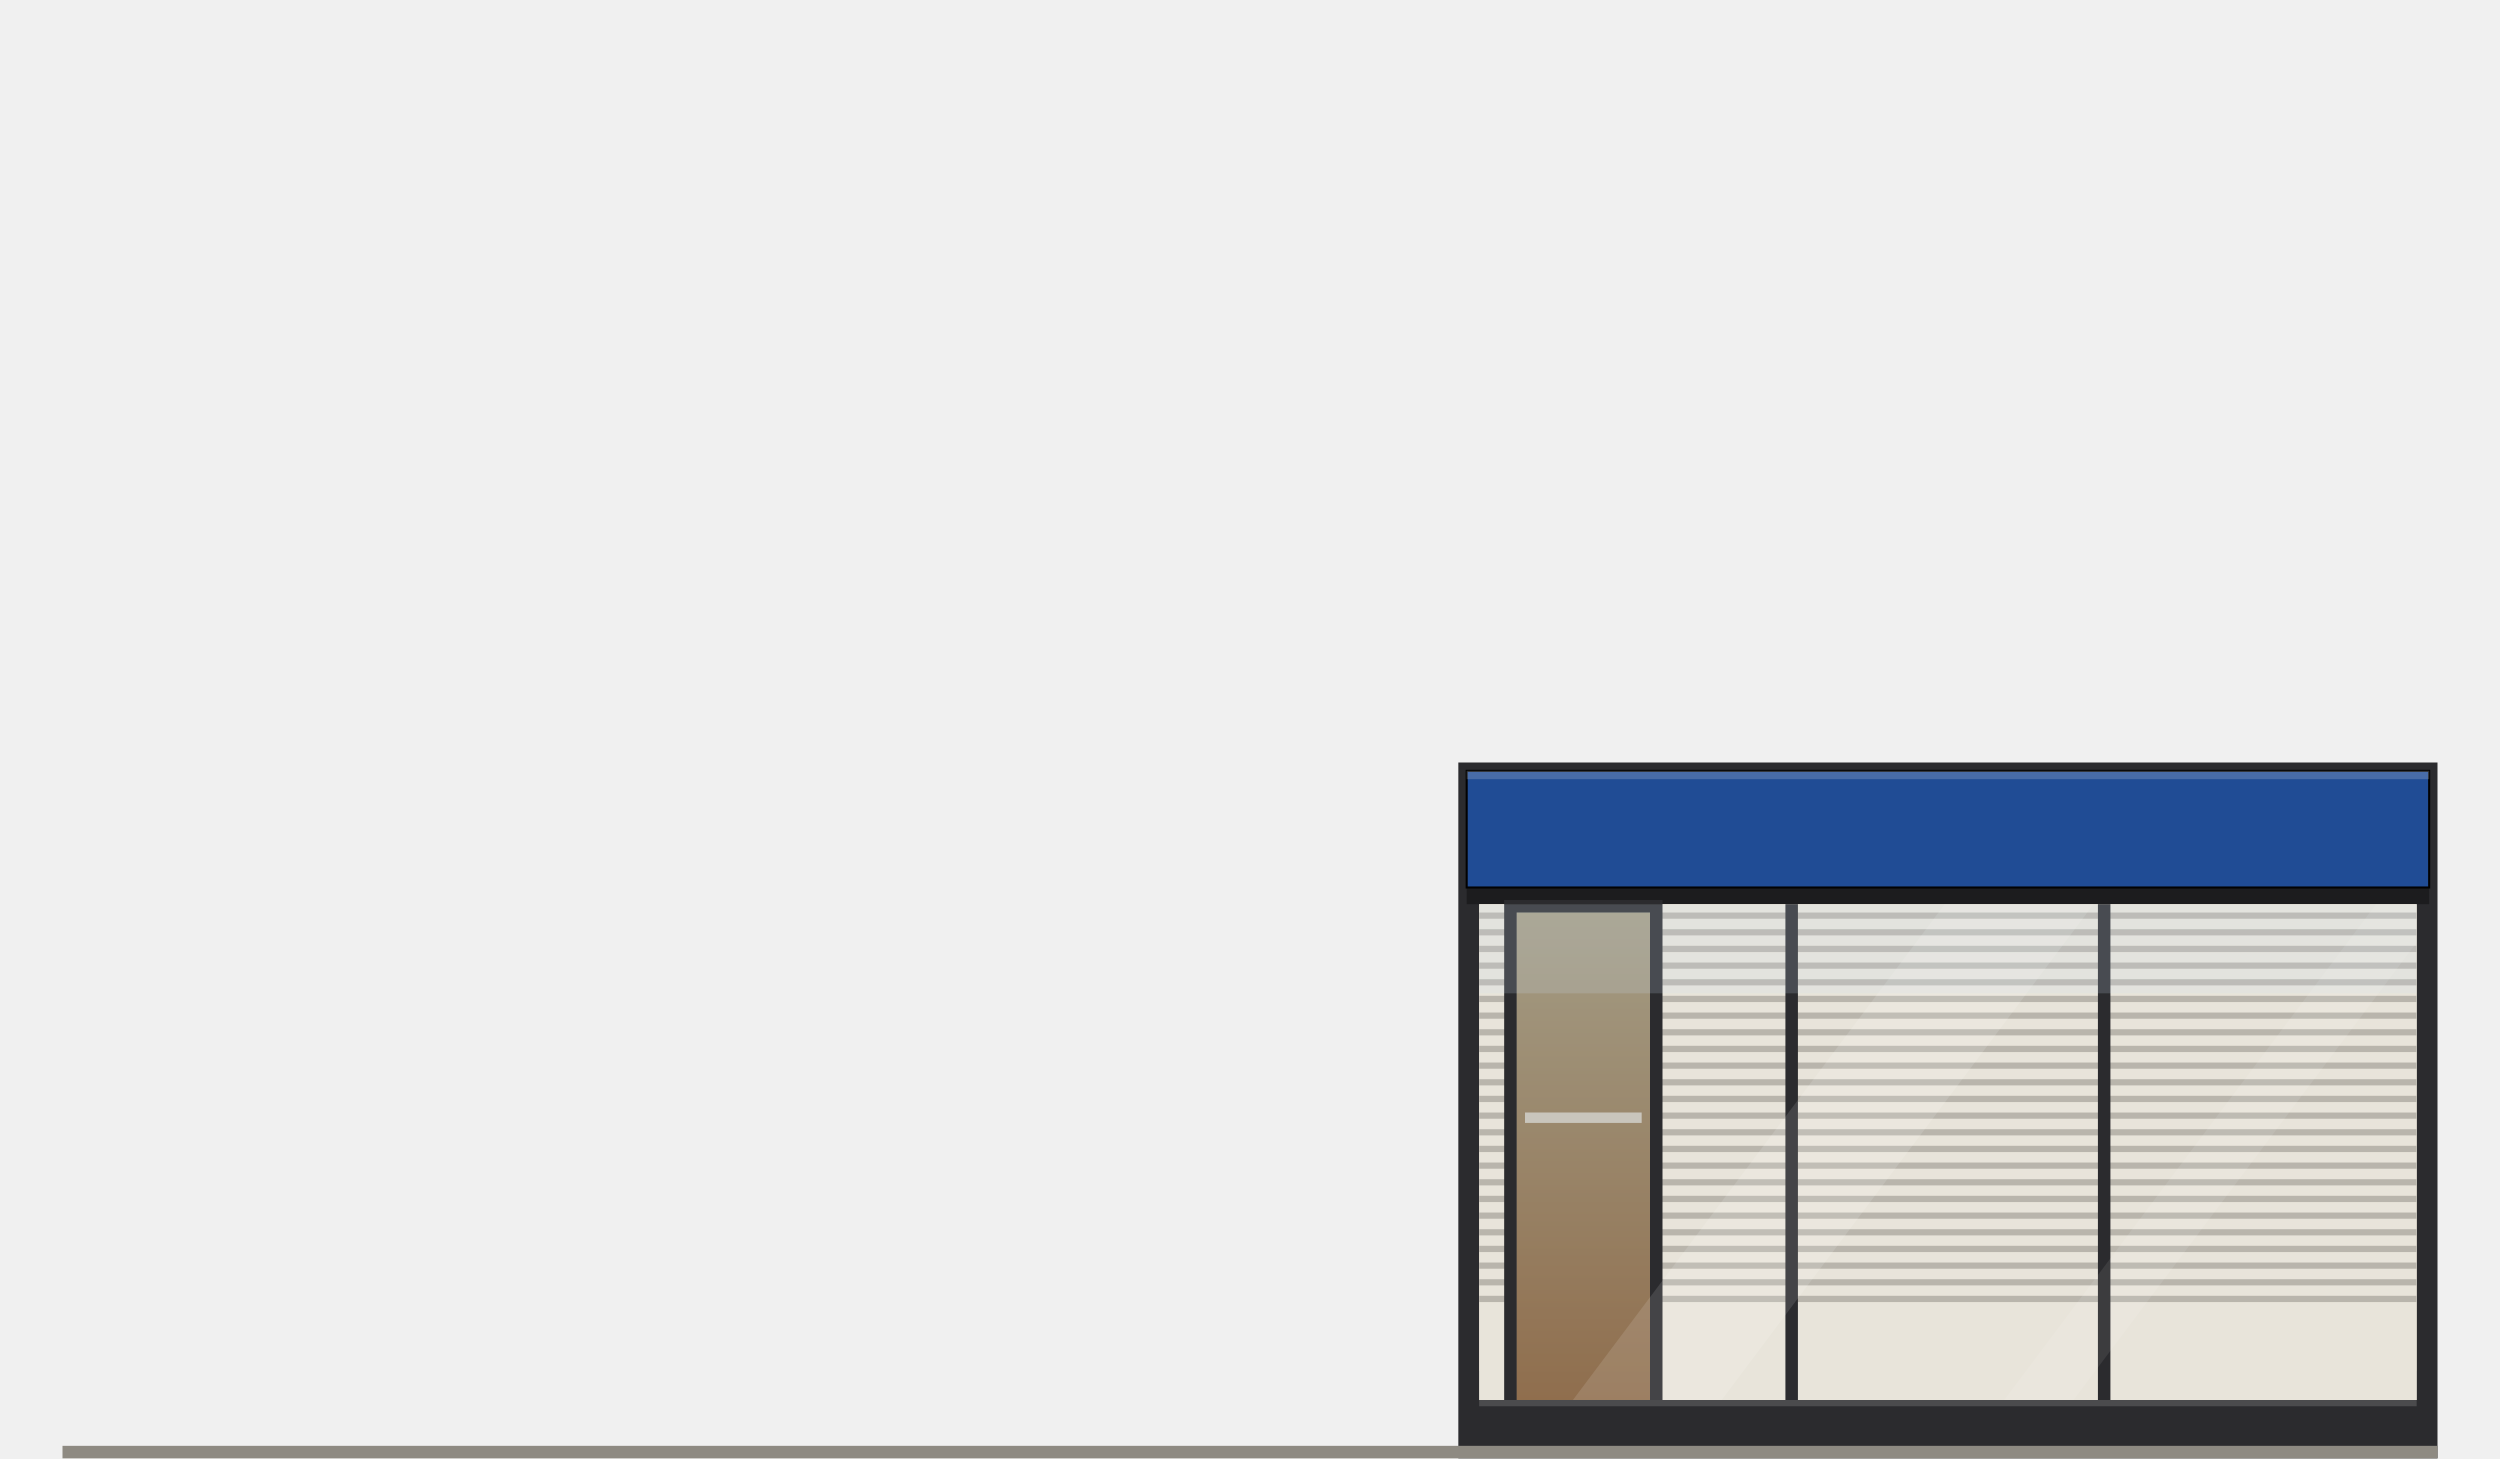
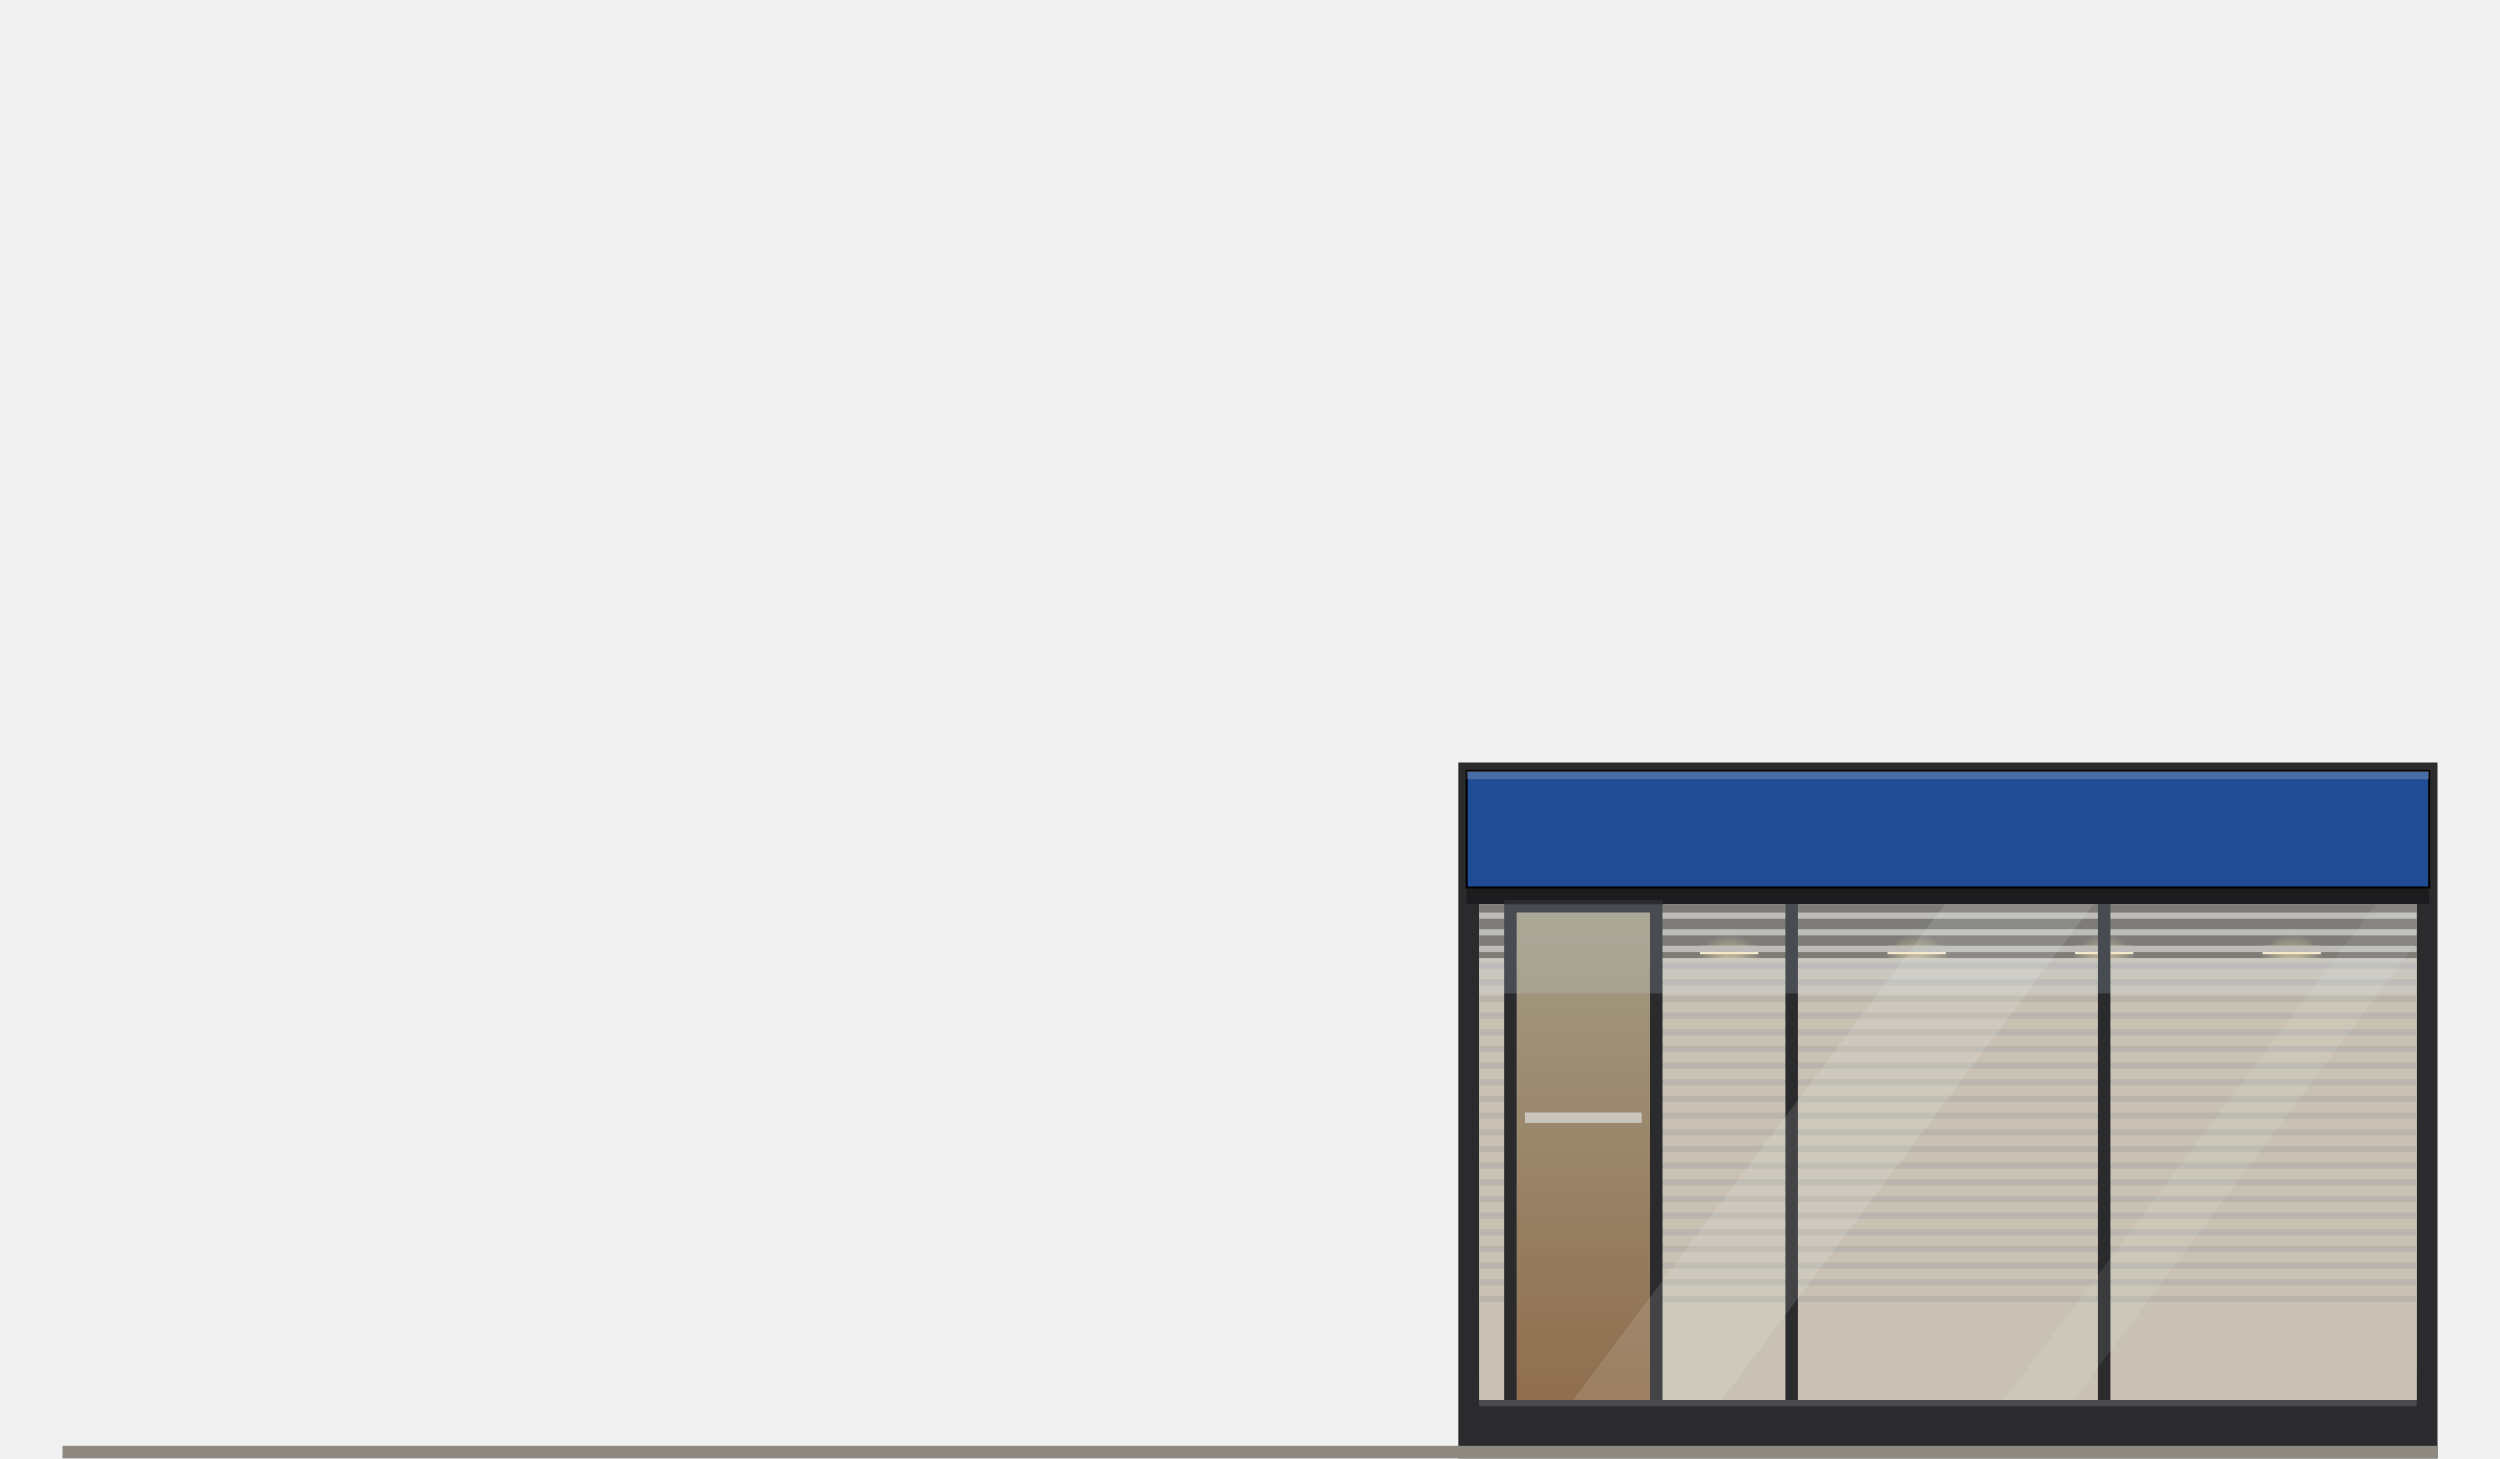
<svg xmlns="http://www.w3.org/2000/svg" width="1200.0" height="700.0" viewBox="0 0 1200.0 700.0">
  <defs>
    <linearGradient id="glass" x1="0" y1="0" x2="0" y2="1">
      <stop offset="0" stop-color="#C4E0EC" />
      <stop offset="1" stop-color="#557A90" />
    </linearGradient>
    <linearGradient id="shade" x1="0" y1="0" x2="0" y2="1">
      <stop offset="0" stop-color="#FFFFFF" stop-opacity="0.1" />
      <stop offset="1" stop-color="#000000" stop-opacity="0.16" />
    </linearGradient>
    <radialGradient id="glow">
      <stop offset="0" stop-color="#FFE9A8" stop-opacity="0.75" />
      <stop offset="1" stop-color="#FFE9A8" stop-opacity="0" />
    </radialGradient>
    <linearGradient id="warm" x1="0" y1="0" x2="0" y2="1">
      <stop offset="0" stop-color="#FFE7B5" />
      <stop offset="1" stop-color="#D98E4A" />
    </linearGradient>
    <linearGradient id="drop" x1="0" y1="0" x2="0" y2="1">
      <stop offset="0" stop-color="#2A1408" stop-opacity="0.3" />
      <stop offset="1" stop-color="#2A1408" stop-opacity="0" />
    </linearGradient>
    <linearGradient id="sun" x1="0" y1="0" x2="1" y2="0">
      <stop offset="0" stop-color="#FFE6B8" stop-opacity="0.14" />
      <stop offset="0.5" stop-color="#FFE6B8" stop-opacity="0" />
      <stop offset="1" stop-color="#1A0C14" stop-opacity="0.12" />
    </linearGradient>
    <radialGradient id="pumpkin_glow">
      <stop offset="0" stop-color="#FFB347" stop-opacity="0.6" />
      <stop offset="1" stop-color="#FFB347" stop-opacity="0" />
    </radialGradient>
  </defs>
  <rect x="700.0" y="366.0" width="470.0" height="334.0" fill="#2B2B2E" />
  <rect x="704.0" y="370.0" width="462.0" height="56.0" fill="#1F4E9A" stroke="#000000" stroke-width="1.0" opacity="0.95" />
  <rect x="704.0" y="370.0" width="462.0" height="4.0" fill="#FFFFFF" opacity="0.18" />
  <rect x="704.0" y="426.0" width="462.0" height="8.0" fill="#000000" opacity="0.35" />
  <rect x="710.0" y="434.0" width="450.0" height="238.0" fill="#2F3A41" />
-   <clipPath id="in1">
+   <clipPath id="in2">
    <rect x="710.0" y="434.0" width="450.0" height="238.0" />
  </clipPath>
-   <g clip-path="url(#in1)">
-     <rect x="710.0" y="434.0" width="450.0" height="238.0" fill="#D8D4CC" />
+   <g clip-path="url(#in2)">
+     <rect x="710.0" y="434.0" width="450.0" height="238.0" fill="#bebbb4" />
    <rect x="710.0" y="434.0" width="450.0" height="238.0" fill="url(#warm)" opacity="0.25" />
-     <rect x="710.0" y="658.0" width="450.0" height="14.0" fill="#8c8a85" />
-     <rect x="710.0" y="434.0" width="450.0" height="238.0" fill="#E8E4DA" />
+     <rect x="710.0" y="434.0" width="450.0" height="26.0" fill="#1E1A18" opacity="0.55" />
+     <rect x="726.0" y="454.0" width="28.0" height="4.0" fill="#FFF2D0" />
+     <circle cx="740.0" cy="464.0" r="16.0" fill="url(#glow)" />
+     <rect x="816.0" y="454.0" width="28.0" height="4.0" fill="#FFF2D0" />
+     <circle cx="830.0" cy="464.0" r="16.0" fill="url(#glow)" />
+     <rect x="906.0" y="454.0" width="28.0" height="4.0" fill="#FFF2D0" />
+     <circle cx="920.0" cy="464.0" r="16.0" fill="url(#glow)" />
+     <rect x="996.0" y="454.0" width="28.0" height="4.0" fill="#FFF2D0" />
+     <circle cx="1010.0" cy="464.0" r="16.0" fill="url(#glow)" />
+     <rect x="1086.0" y="454.0" width="28.0" height="4.0" fill="#FFF2D0" />
+     <circle cx="1100.0" cy="464.0" r="16.0" fill="url(#glow)" />
+     <rect x="710.0" y="658.0" width="450.0" height="14.0" fill="#7c7a75" />
+     <rect x="710.0" y="460.0" width="450.0" height="212.0" fill="#C9C2B4" />
    <rect x="710.0" y="438.0" width="450.0" height="3.0" fill="#B9B5AC" />
    <rect x="710.0" y="446.0" width="450.0" height="3.0" fill="#B9B5AC" />
    <rect x="710.0" y="454.0" width="450.0" height="3.0" fill="#B9B5AC" />
    <rect x="710.0" y="462.0" width="450.0" height="3.0" fill="#B9B5AC" />
    <rect x="710.0" y="470.0" width="450.0" height="3.0" fill="#B9B5AC" />
    <rect x="710.0" y="478.0" width="450.0" height="3.0" fill="#B9B5AC" />
    <rect x="710.0" y="486.0" width="450.0" height="3.0" fill="#B9B5AC" />
    <rect x="710.0" y="494.0" width="450.0" height="3.0" fill="#B9B5AC" />
    <rect x="710.0" y="502.0" width="450.0" height="3.0" fill="#B9B5AC" />
    <rect x="710.0" y="510.0" width="450.0" height="3.0" fill="#B9B5AC" />
    <rect x="710.0" y="518.0" width="450.0" height="3.0" fill="#B9B5AC" />
    <rect x="710.0" y="526.0" width="450.0" height="3.0" fill="#B9B5AC" />
    <rect x="710.0" y="534.0" width="450.0" height="3.0" fill="#B9B5AC" />
    <rect x="710.0" y="542.0" width="450.0" height="3.0" fill="#B9B5AC" />
    <rect x="710.0" y="550.0" width="450.0" height="3.0" fill="#B9B5AC" />
    <rect x="710.0" y="558.0" width="450.0" height="3.0" fill="#B9B5AC" />
    <rect x="710.0" y="566.0" width="450.0" height="3.0" fill="#B9B5AC" />
    <rect x="710.0" y="574.0" width="450.0" height="3.0" fill="#B9B5AC" />
    <rect x="710.0" y="582.0" width="450.0" height="3.0" fill="#B9B5AC" />
    <rect x="710.0" y="590.0" width="450.0" height="3.0" fill="#B9B5AC" />
    <rect x="710.0" y="598.0" width="450.0" height="3.0" fill="#B9B5AC" />
    <rect x="710.0" y="606.0" width="450.0" height="3.0" fill="#B9B5AC" />
    <rect x="710.0" y="614.0" width="450.0" height="3.0" fill="#B9B5AC" />
    <rect x="710.0" y="622.0" width="450.0" height="3.0" fill="#B9B5AC" />
  </g>
  <rect x="722.0" y="432.0" width="76.0" height="262.0" fill="#2B2B2E" />
  <rect x="728.0" y="438.0" width="64.0" height="250.0" fill="#33404A" />
  <rect x="728.0" y="438.0" width="64.0" height="250.0" fill="url(#warm)" opacity="0.55" />
  <rect x="732.0" y="534.0" width="56.0" height="5.0" fill="#C9C5BC" />
  <rect x="857.0" y="434.0" width="6.0" height="238.0" fill="#2B2B2E" />
  <rect x="1007.0" y="434.0" width="6.0" height="238.0" fill="#2B2B2E" />
  <rect x="710.0" y="672.0" width="450.0" height="22.0" fill="#2B2B2E" />
  <rect x="710.0" y="672.0" width="450.0" height="3.0" fill="#FFFFFF" opacity="0.15" />
-   <clipPath id="pane2">
+   <clipPath id="pane3">
    <rect x="710.0" y="434.0" width="450.0" height="238.0" />
  </clipPath>
-   <g clip-path="url(#pane2)">
+   <g clip-path="url(#pane3)">
    <path d="M755.0 672.0 l178.5 -238.0 l71.4 0 l-178.5 238.0 Z" fill="#FFFFFF" opacity="0.12" />
    <path d="M962.0 672.0 l178.5 -238.0 l33.3 0 l-178.5 238.0 Z" fill="#FFFFFF" opacity="0.08" />
    <rect x="710.0" y="434.0" width="450.0" height="42.8" fill="#CFE0EC" opacity="0.18" />
  </g>
  <rect x="30.0" y="694.0" width="1140.0" height="6.0" fill="#8E8A82" />
</svg>
